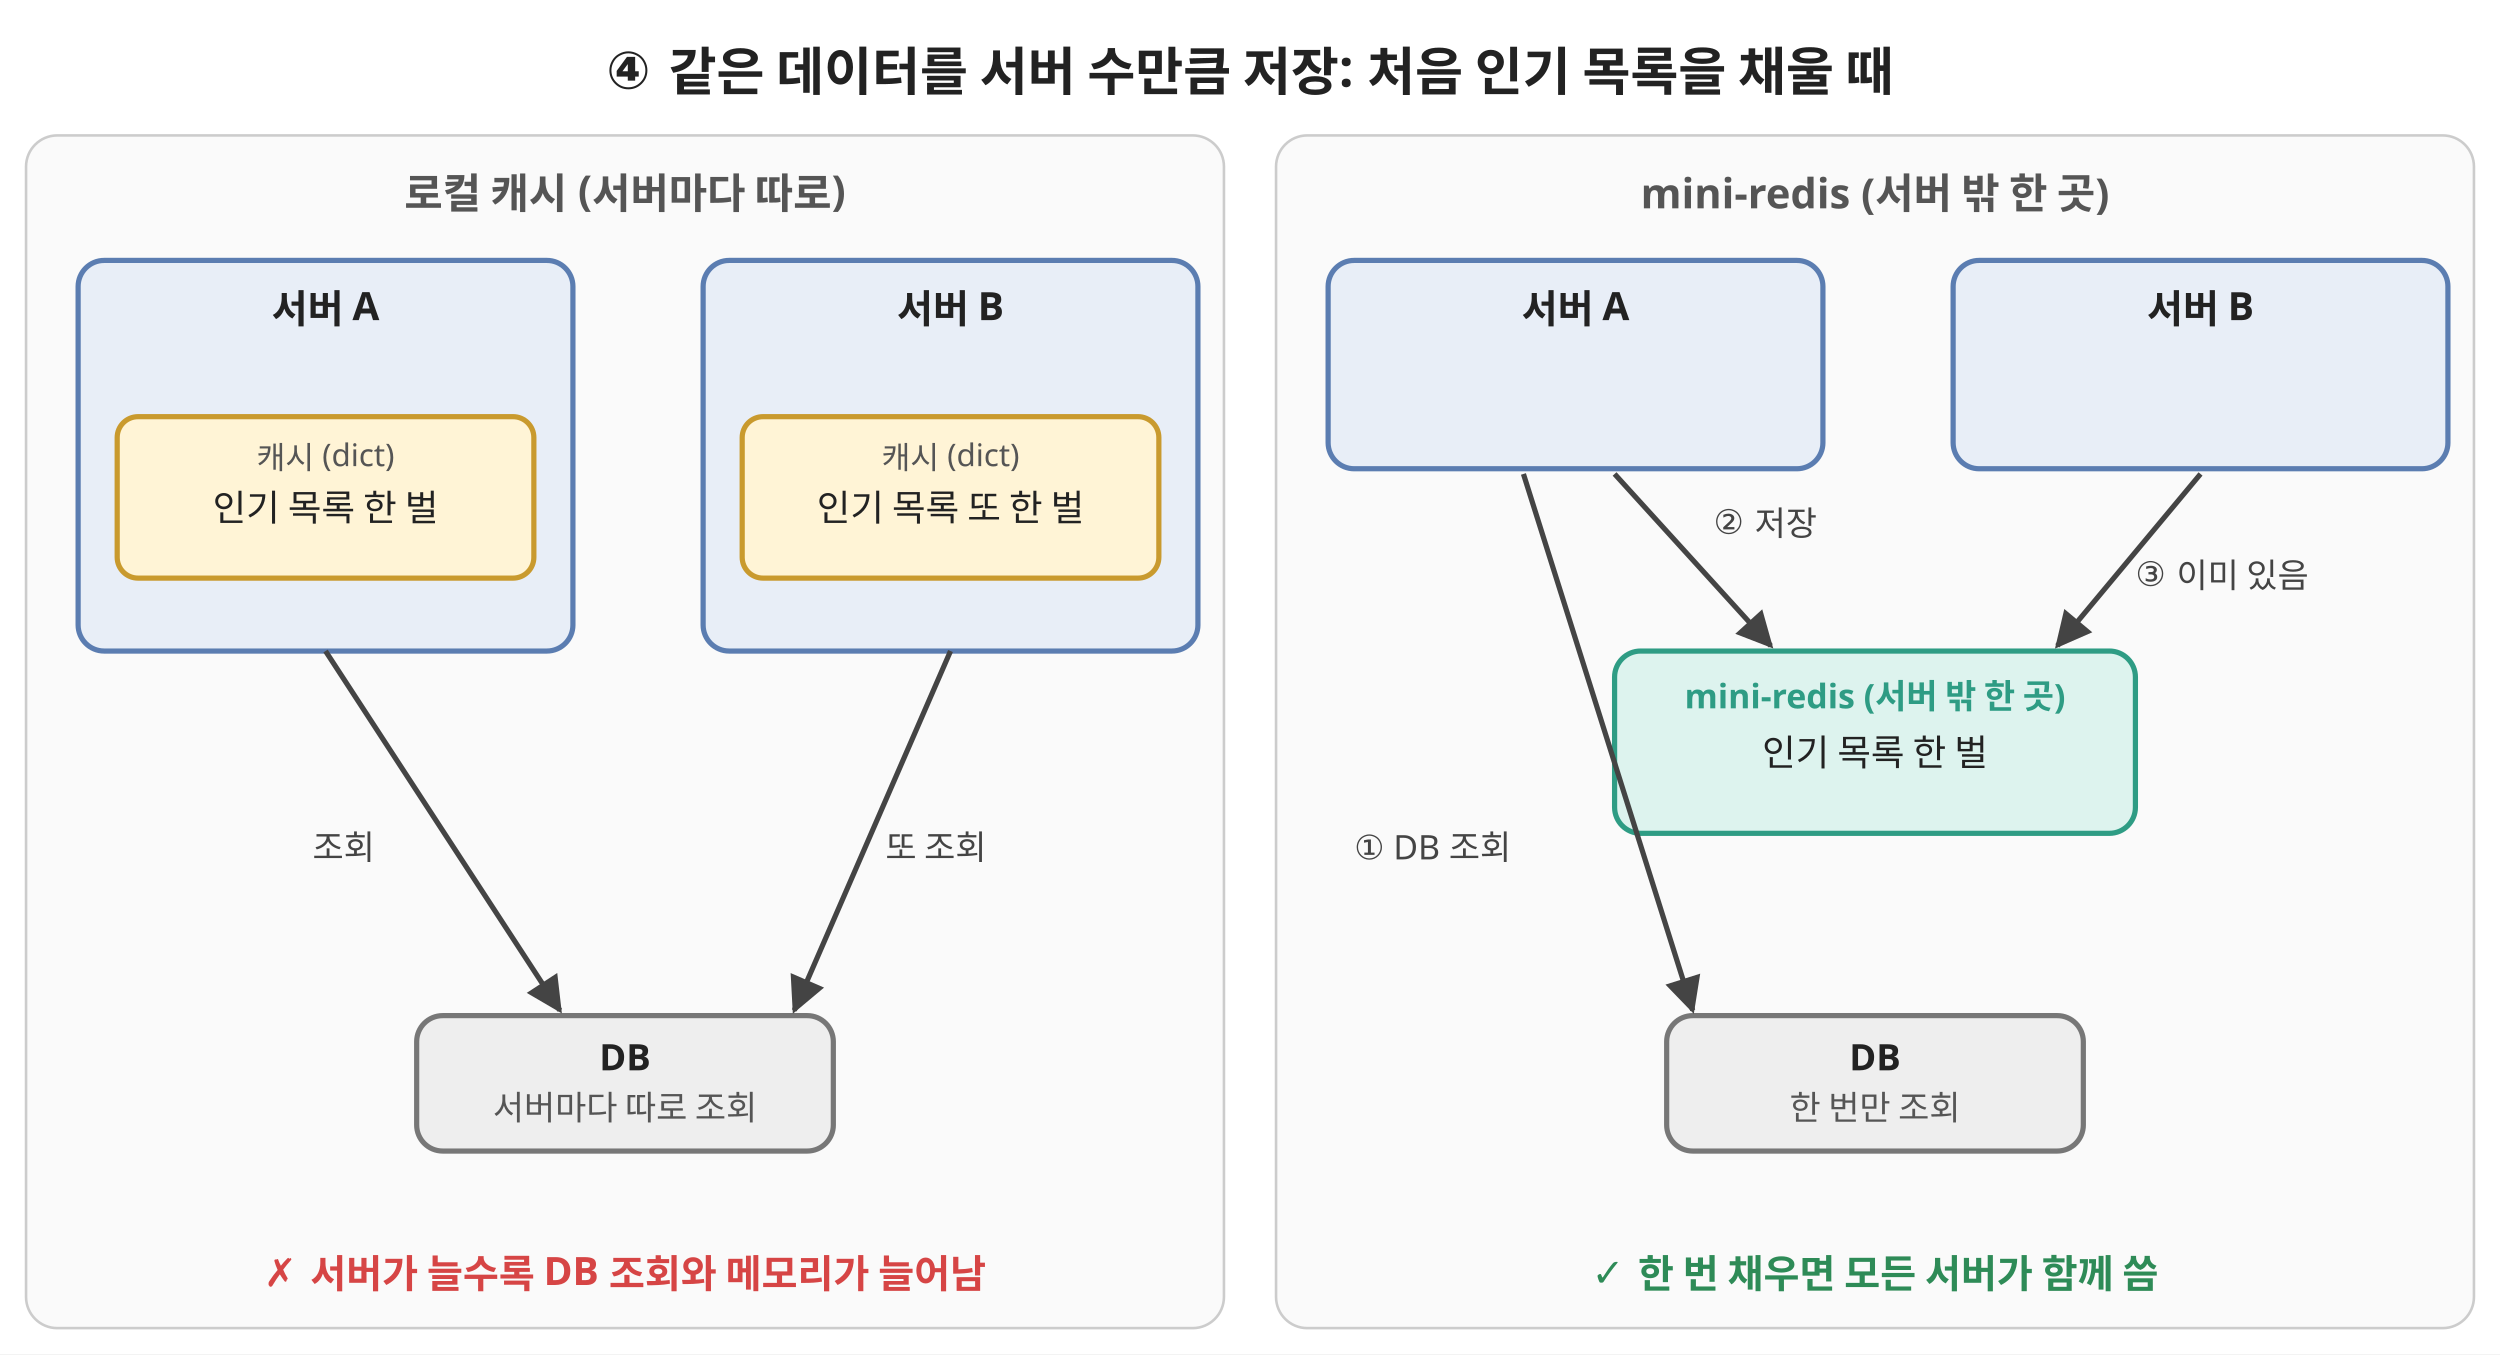
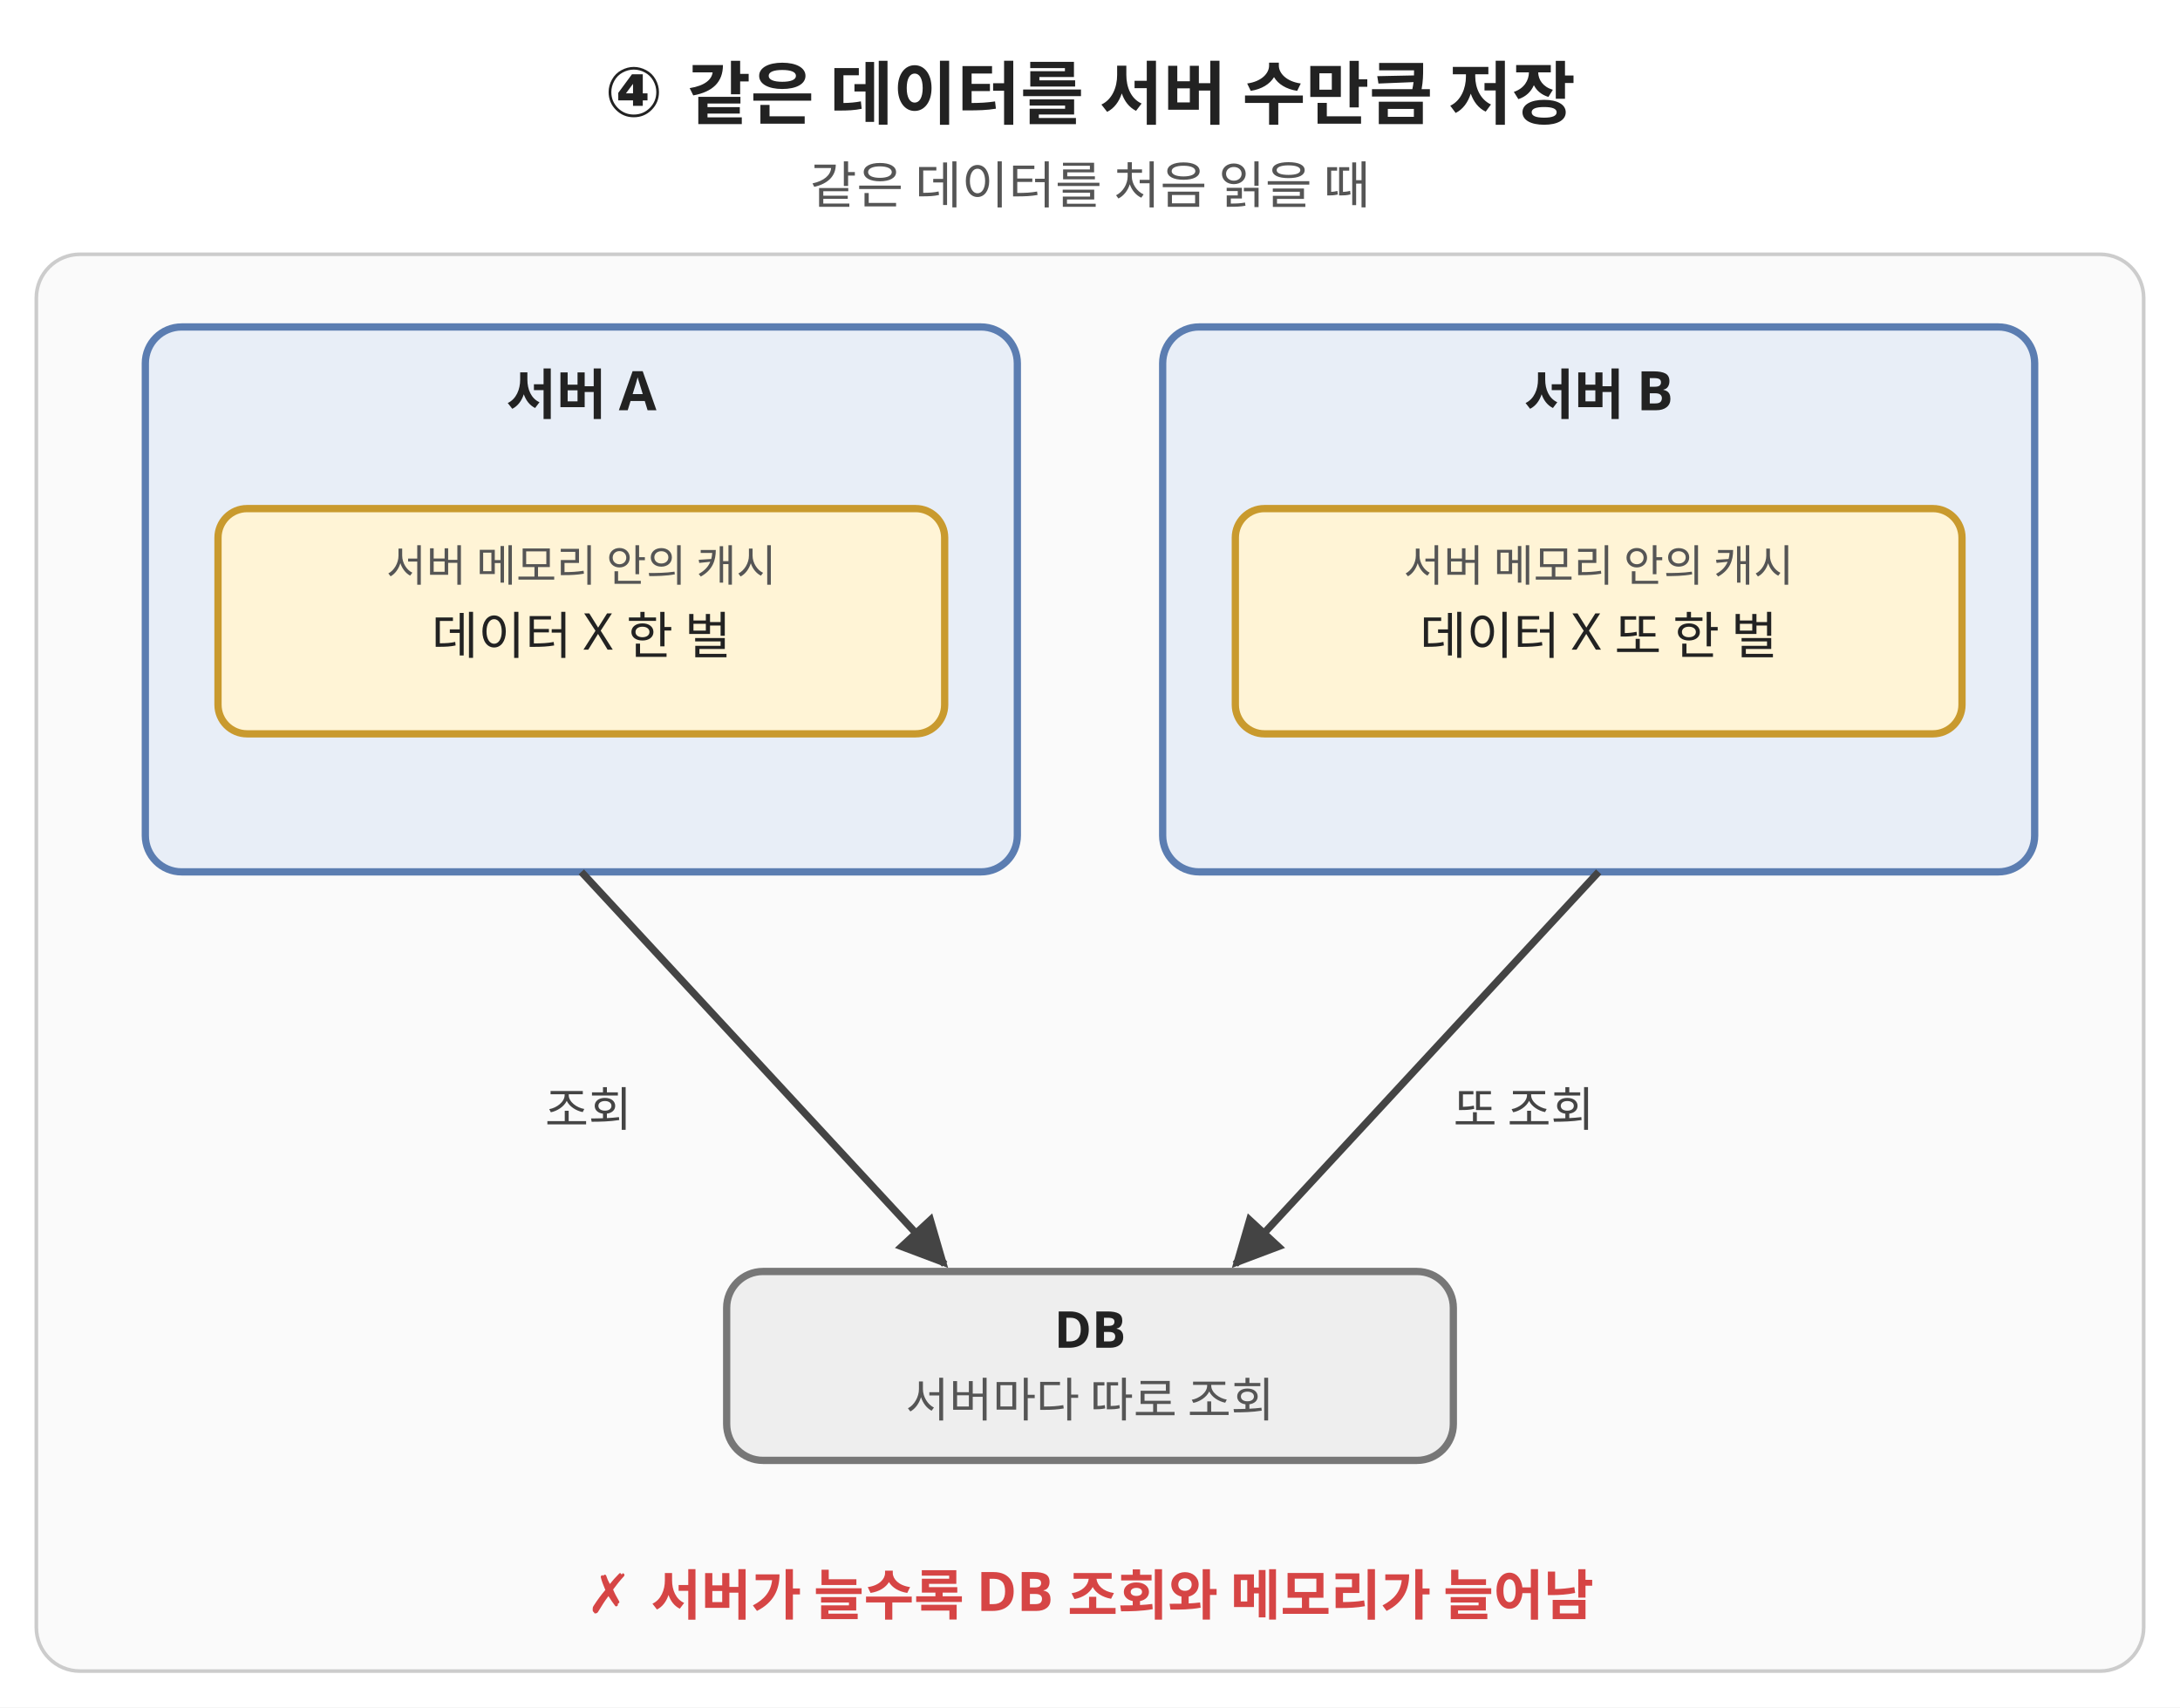
- <svg xmlns="http://www.w3.org/2000/svg" viewBox="0 0 960 520" width="960" height="520" font-family="'Malgun Gothic','Apple SD Gothic Neo','Noto Sans KR','WenQuanYi Zen Hei',sans-serif">
+ <svg xmlns="http://www.w3.org/2000/svg" viewBox="0 0 600 470" width="600" height="470" font-family="'Malgun Gothic','Apple SD Gothic Neo','Noto Sans KR','WenQuanYi Zen Hei',sans-serif">
  <defs>
    <marker id="a" viewBox="0 0 10 10" refX="9" refY="5" markerWidth="7" markerHeight="7" orient="auto-start-reverse">
      <path d="M0,0 L10,5 L0,10 z" fill="#444" />
    </marker>
    <marker id="ab" viewBox="0 0 10 10" refX="9" refY="5" markerWidth="7" markerHeight="7" orient="auto-start-reverse">
      <path d="M0,0 L10,5 L0,10 z" fill="#D64545" />
    </marker>
    <marker id="ag" viewBox="0 0 10 10" refX="9" refY="5" markerWidth="7" markerHeight="7" orient="auto-start-reverse">
      <path d="M0,0 L10,5 L0,10 z" fill="#2E8B57" />
    </marker>
  </defs>
-   <rect width="960" height="520" fill="#FFFFFF" />
-   <text x="480.0" y="34" font-size="20" fill="#222222" font-weight="bold" text-anchor="middle">④ 같은 데이터를 서버 수만큼 저장: 처음 인기 목록을 채울 때</text>
-   <rect x="10" y="52" width="460" height="458" rx="12" fill="#FAFAFA" stroke="#CCCCCC" stroke-width="1" />
-   <text x="240" y="80" font-size="16" fill="#555555" font-weight="bold" text-anchor="middle">로컬 캐시 (서버마다 따로)</text>
-   <rect x="490" y="52" width="460" height="458" rx="12" fill="#FAFAFA" stroke="#CCCCCC" stroke-width="1" />
-   <text x="720" y="80" font-size="16" fill="#555555" font-weight="bold" text-anchor="middle">mini-redis (서버 밖 한 곳)</text>
-   <rect x="30" y="100" width="190" height="150" rx="10" fill="#E8EEF7" stroke="#5B7DB1" stroke-width="2" />
-   <text x="125.0" y="124" font-size="15" fill="#222222" font-weight="bold" text-anchor="middle">서버 A</text>
-   <rect x="45" y="160" width="160" height="62" rx="8" fill="#FFF4D6" stroke="#C99A2E" stroke-width="2" />
-   <text x="125.0" y="180" font-size="12" fill="#555555" font-weight="normal" text-anchor="middle">캐시 (dict)</text>
-   <text x="125.0" y="200" font-size="14" fill="#222222" font-weight="normal" text-anchor="middle">인기 목록 한 벌</text>
-   <rect x="270" y="100" width="190" height="150" rx="10" fill="#E8EEF7" stroke="#5B7DB1" stroke-width="2" />
-   <text x="365.0" y="124" font-size="15" fill="#222222" font-weight="bold" text-anchor="middle">서버 B</text>
-   <rect x="285" y="160" width="160" height="62" rx="8" fill="#FFF4D6" stroke="#C99A2E" stroke-width="2" />
-   <text x="365.0" y="180" font-size="12" fill="#555555" font-weight="normal" text-anchor="middle">캐시 (dict)</text>
-   <text x="365.0" y="200" font-size="14" fill="#222222" font-weight="normal" text-anchor="middle">인기 목록 또 한 벌</text>
-   <rect x="160" y="390" width="160" height="52" rx="10" fill="#EEEEEE" stroke="#777777" stroke-width="2" />
-   <text x="240.0" y="411" font-size="14" fill="#222222" font-weight="bold" text-anchor="middle">DB</text>
-   <text x="240.0" y="430" font-size="13" fill="#555555" font-weight="normal" text-anchor="middle">서버마다 따로 조회</text>
-   <line x1="125" y1="250" x2="215" y2="388" stroke="#444" stroke-width="2" marker-end="url(#a)" />
-   <text x="120" y="330" font-size="13" fill="#444" font-weight="normal" text-anchor="start">조회</text>
-   <line x1="365" y1="250" x2="305" y2="388" stroke="#444" stroke-width="2" marker-end="url(#a)" />
-   <text x="340" y="330" font-size="13" fill="#444" font-weight="normal" text-anchor="start">또 조회</text>
-   <text x="240" y="494" font-size="15" fill="#D64545" font-weight="bold" text-anchor="middle">✗ 서버가 늘수록 DB 조회와 메모리가 늘어남</text>
-   <rect x="510" y="100" width="190" height="80" rx="10" fill="#E8EEF7" stroke="#5B7DB1" stroke-width="2" />
-   <text x="605.0" y="124" font-size="15" fill="#222222" font-weight="bold" text-anchor="middle">서버 A</text>
-   <rect x="750" y="100" width="190" height="80" rx="10" fill="#E8EEF7" stroke="#5B7DB1" stroke-width="2" />
-   <text x="845.0" y="124" font-size="15" fill="#222222" font-weight="bold" text-anchor="middle">서버 B</text>
-   <rect x="620" y="250" width="200" height="70" rx="10" fill="#DDF3EE" stroke="#2E9C84" stroke-width="2" />
-   <text x="720.0" y="272" font-size="13" fill="#2E9C84" font-weight="bold" text-anchor="middle">mini-redis (서버 밖 한 곳)</text>
-   <text x="720.0" y="294" font-size="14" fill="#222222" font-weight="normal" text-anchor="middle">인기 목록 한 벌</text>
-   <rect x="640" y="390" width="160" height="52" rx="10" fill="#EEEEEE" stroke="#777777" stroke-width="2" />
-   <text x="720.0" y="411" font-size="14" fill="#222222" font-weight="bold" text-anchor="middle">DB</text>
-   <text x="720.0" y="430" font-size="13" fill="#555555" font-weight="normal" text-anchor="middle">한 번만 조회</text>
-   <line x1="585" y1="182" x2="650" y2="388" stroke="#444" stroke-width="2" marker-end="url(#a)" />
-   <text x="520" y="330" font-size="13" fill="#444" font-weight="normal" text-anchor="start">① DB 조회</text>
-   <line x1="620" y1="182" x2="680" y2="248" stroke="#444" stroke-width="2" marker-end="url(#a)" />
-   <text x="658" y="205" font-size="13" fill="#444" font-weight="normal" text-anchor="start">② 저장</text>
-   <line x1="845" y1="182" x2="790" y2="248" stroke="#444" stroke-width="2" marker-end="url(#a)" />
-   <text x="820" y="225" font-size="13" fill="#444" font-weight="normal" text-anchor="start">③ 이미 있음</text>
-   <text x="720" y="494" font-size="15" fill="#2E8B57" font-weight="bold" text-anchor="middle">✓ 한 번 채우면 모든 서버가 함께 씀</text>
+   <rect width="600" height="470" fill="#FFFFFF" />
+   <text x="300.0" y="32" font-size="19" fill="#222222" font-weight="bold" text-anchor="middle">④ 같은 데이터를 서버 수만큼 저장</text>
+   <text x="300.0" y="56" font-size="14" fill="#555555" font-weight="normal" text-anchor="middle">같은 데이터를 처음 읽을 때</text>
+   <rect x="10" y="70" width="580" height="390" rx="12" fill="#FAFAFA" stroke="#CCCCCC" stroke-width="1" />
+   <rect x="40" y="90" width="240" height="150" rx="10" fill="#E8EEF7" stroke="#5B7DB1" stroke-width="2" />
+   <text x="160.0" y="114" font-size="15" fill="#222222" font-weight="bold" text-anchor="middle">서버 A</text>
+   <rect x="320" y="90" width="240" height="150" rx="10" fill="#E8EEF7" stroke="#5B7DB1" stroke-width="2" />
+   <text x="440.0" y="114" font-size="15" fill="#222222" font-weight="bold" text-anchor="middle">서버 B</text>
+   <rect x="60" y="140" width="200" height="62" rx="8" fill="#FFF4D6" stroke="#C99A2E" stroke-width="2" />
+   <text x="160.0" y="160" font-size="12" fill="#555555" font-weight="normal" text-anchor="middle">서버 메모리 안의 캐시</text>
+   <text x="160.0" y="180" font-size="14" fill="#222222" font-weight="normal" text-anchor="middle">데이터 X 한 벌</text>
+   <rect x="340" y="140" width="200" height="62" rx="8" fill="#FFF4D6" stroke="#C99A2E" stroke-width="2" />
+   <text x="440.0" y="160" font-size="12" fill="#555555" font-weight="normal" text-anchor="middle">서버 메모리 안의 캐시</text>
+   <text x="440.0" y="180" font-size="14" fill="#222222" font-weight="normal" text-anchor="middle">데이터 X 또 한 벌</text>
+   <rect x="200" y="350" width="200" height="52" rx="10" fill="#EEEEEE" stroke="#777777" stroke-width="2" />
+   <text x="300.0" y="371" font-size="14" fill="#222222" font-weight="bold" text-anchor="middle">DB</text>
+   <text x="300.0" y="390" font-size="13" fill="#555555" font-weight="normal" text-anchor="middle">서버마다 따로 조회</text>
+   <line x1="160" y1="240" x2="260" y2="348" stroke="#444" stroke-width="2" marker-end="url(#a)" />
+   <text x="150" y="310" font-size="13" fill="#444" font-weight="normal" text-anchor="start">조회</text>
+   <line x1="440" y1="240" x2="340" y2="348" stroke="#444" stroke-width="2" marker-end="url(#a)" />
+   <text x="400" y="310" font-size="13" fill="#444" font-weight="normal" text-anchor="start">또 조회</text>
+   <text x="300.0" y="444" font-size="15" fill="#D64545" font-weight="bold" text-anchor="middle">✗ 서버가 늘수록 DB 조회와 메모리가 늘어남</text>
</svg>
